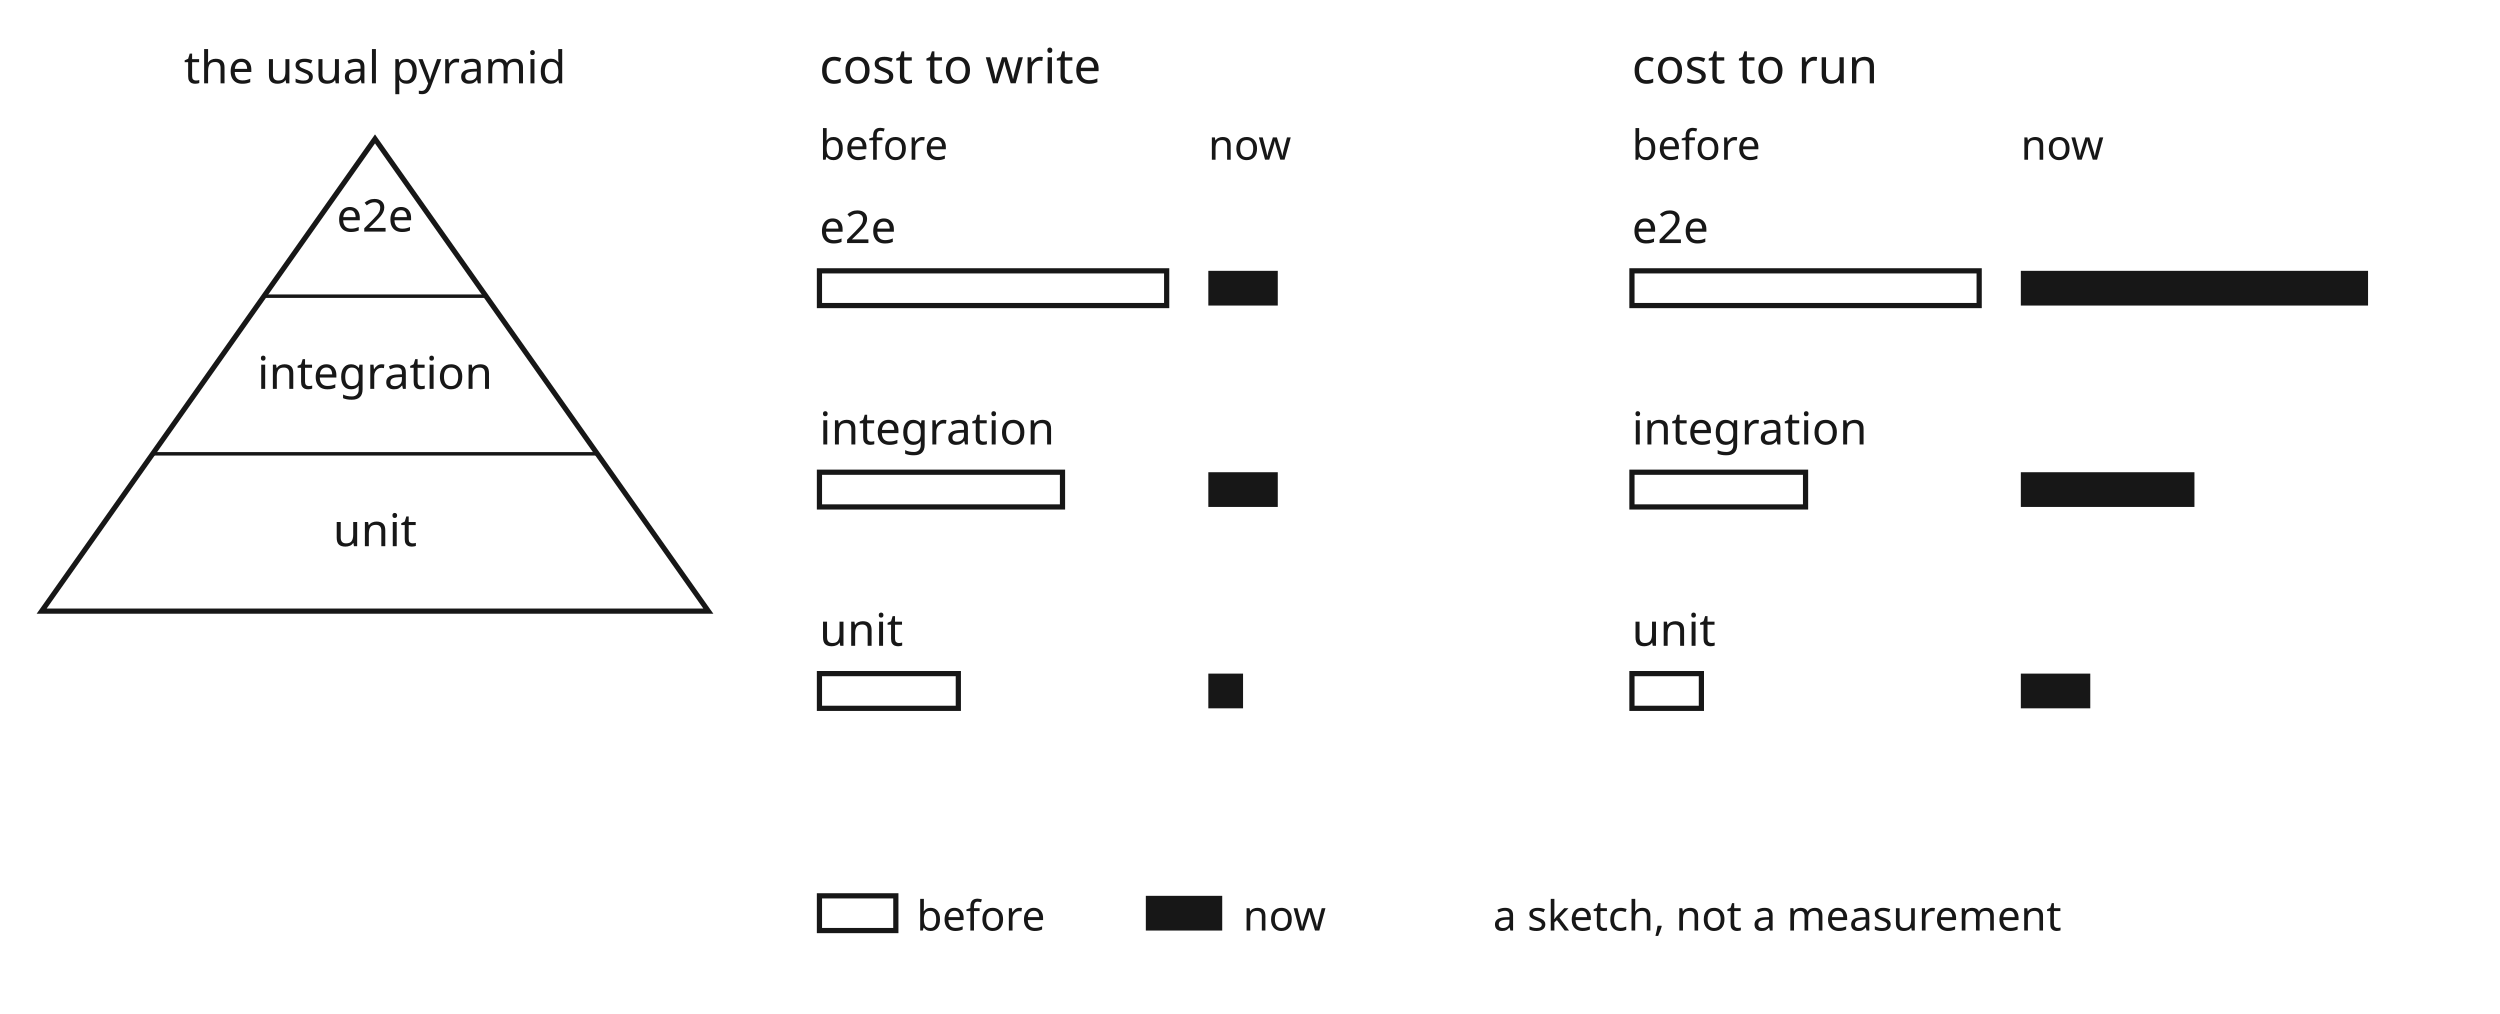
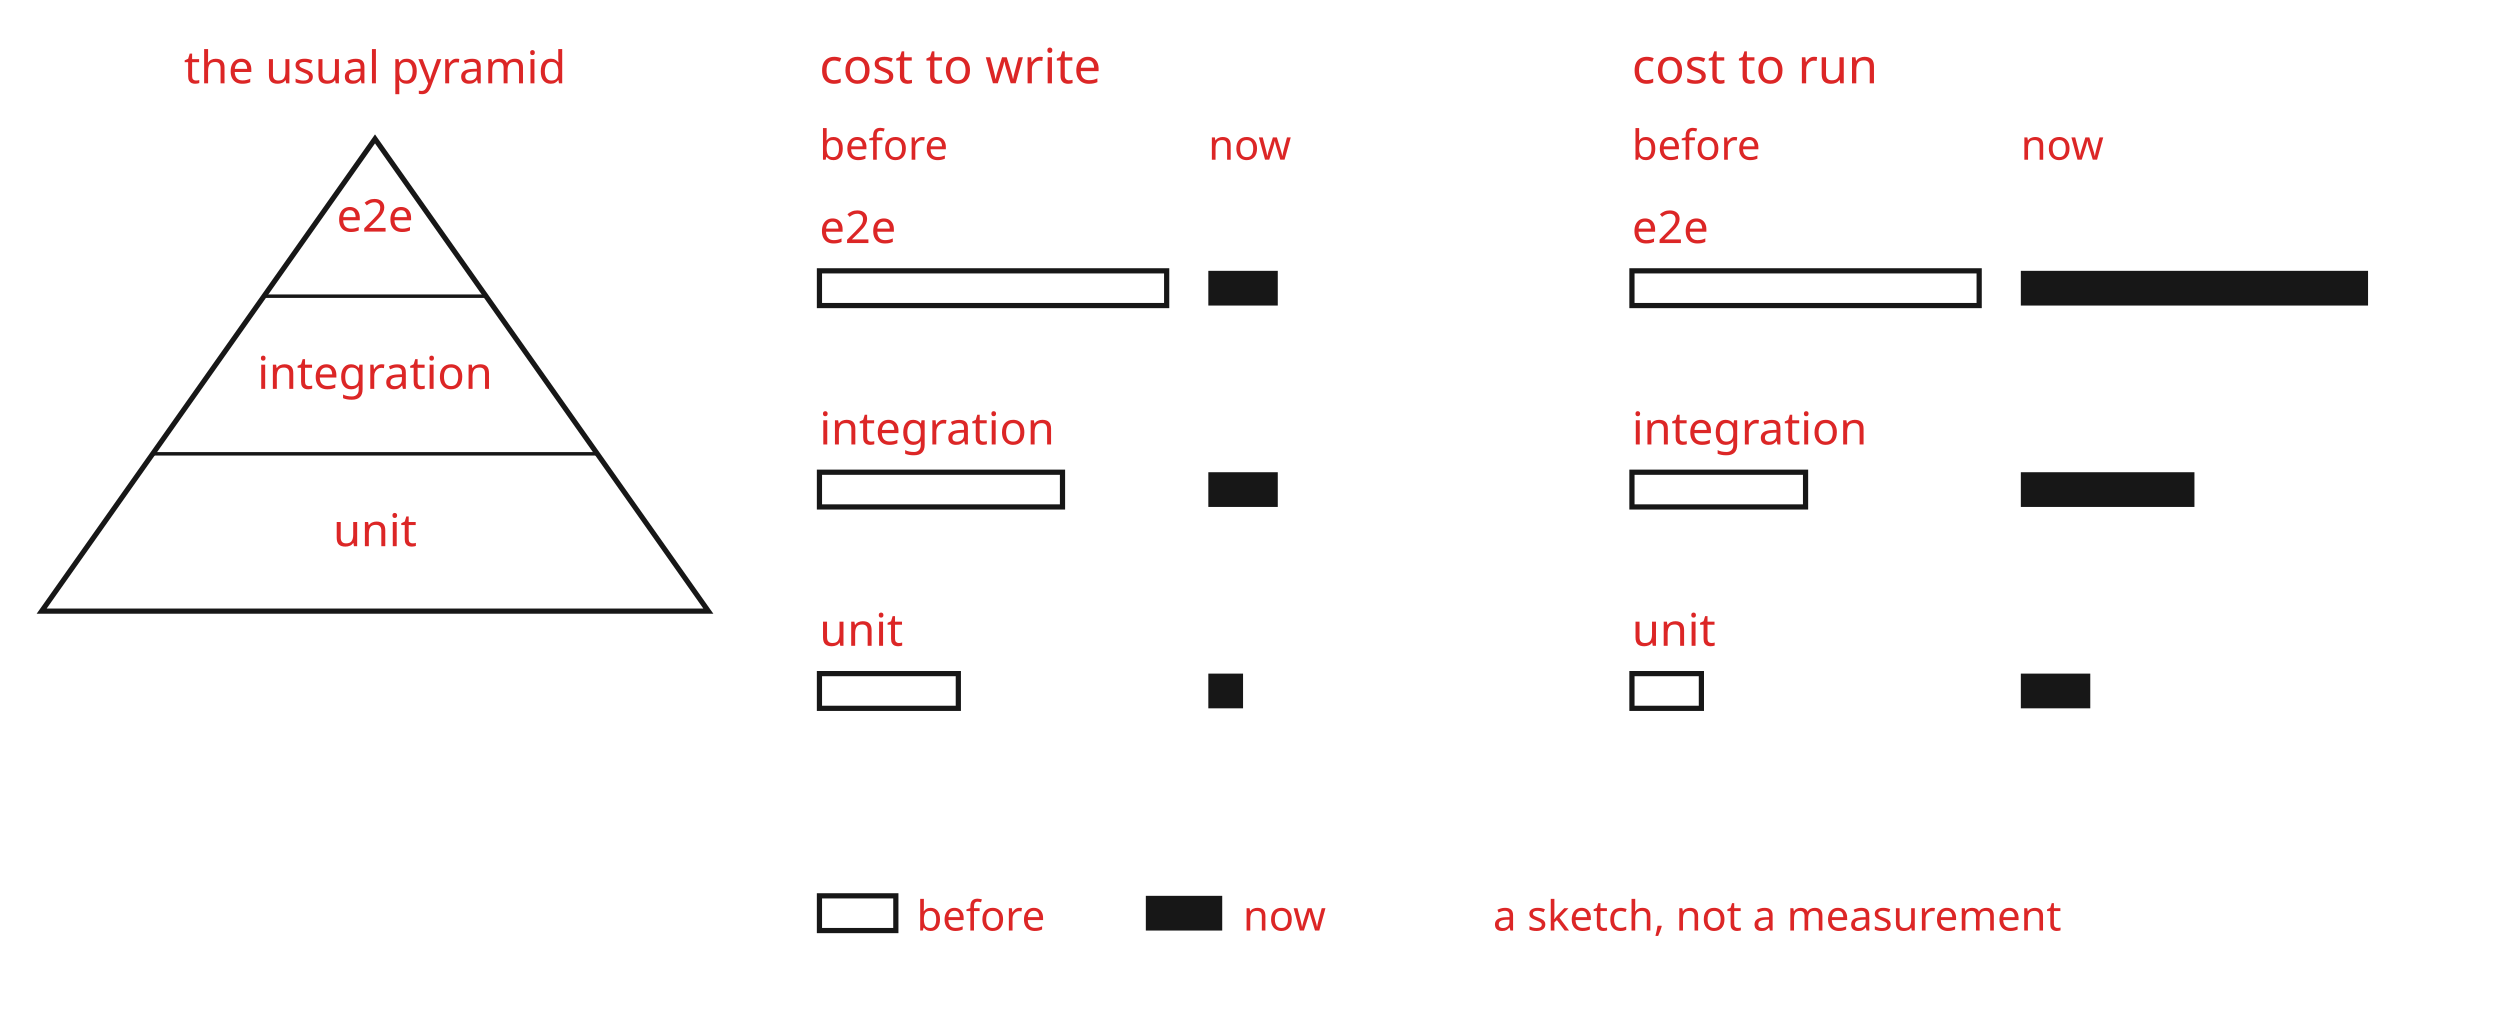
<svg xmlns="http://www.w3.org/2000/svg" viewBox="0 0 720 292" role="img">
  <style>
    .fill { fill: #171717; }
    .line { fill: none; stroke: #171717; stroke-width: 1.5; }
    .hair { fill: none; stroke: #171717; stroke-width: 1; }
-     text { fill: #171717; font-family: ui-sans-serif, system-ui, sans-serif; }
+     text { fill: #dc2626; font-family: ui-sans-serif, system-ui, sans-serif; }
    @media (prefers-color-scheme: dark) {
      .fill { fill: #f4f4f5; }
      .line, .hair { stroke: #f4f4f5; }
-       text { fill: #f4f4f5; }
+       text { fill: #f87171; }
    }
  </style>
  <text x="108" y="24" text-anchor="middle" font-size="13">the usual pyramid</text>
  <polygon class="line" points="108,40 12,176 204,176" />
  <line class="hair" x1="76.0" y1="85.3" x2="140.0" y2="85.3" />
  <line class="hair" x1="44.0" y1="130.7" x2="172.0" y2="130.7" />
  <text x="108" y="66.7" text-anchor="middle" font-size="13">e2e</text>
  <text x="108" y="112.0" text-anchor="middle" font-size="13">integration</text>
  <text x="108" y="157.3" text-anchor="middle" font-size="13">unit</text>
  <text x="236" y="24" font-size="14">cost to write</text>
  <text x="236" y="46" font-size="12">before</text>
  <text x="348" y="46" font-size="12">now</text>
  <text x="470" y="24" font-size="14">cost to run</text>
  <text x="470" y="46" font-size="12">before</text>
  <text x="582" y="46" font-size="12">now</text>
  <text x="236" y="70" font-size="13">e2e</text>
  <rect class="line" x="236.0" y="78.0" width="100.0" height="10" />
  <rect class="fill" x="348.0" y="78.0" width="20.0" height="10" />
  <text x="470" y="70" font-size="13">e2e</text>
  <rect class="line" x="470.0" y="78.0" width="100.0" height="10" />
  <rect class="fill" x="582.0" y="78.0" width="100.0" height="10" />
  <text x="236" y="128" font-size="13">integration</text>
  <rect class="line" x="236.0" y="136.0" width="70.0" height="10" />
  <rect class="fill" x="348.0" y="136.0" width="20.0" height="10" />
  <text x="470" y="128" font-size="13">integration</text>
  <rect class="line" x="470.0" y="136.0" width="50.0" height="10" />
  <rect class="fill" x="582.0" y="136.0" width="50.0" height="10" />
  <text x="236" y="186" font-size="13">unit</text>
  <rect class="line" x="236.0" y="194.0" width="40.0" height="10" />
  <rect class="fill" x="348.0" y="194.0" width="10.0" height="10" />
  <text x="470" y="186" font-size="13">unit</text>
  <rect class="line" x="470.0" y="194.0" width="20.0" height="10" />
  <rect class="fill" x="582.0" y="194.0" width="20.0" height="10" />
  <rect class="line" x="236" y="258" width="22" height="10" />
  <text x="264" y="268" font-size="12">before</text>
  <rect class="fill" x="330" y="258" width="22" height="10" />
  <text x="358" y="268" font-size="12">now</text>
  <text x="430" y="268" font-size="12">a sketch, not a measurement</text>
</svg>
